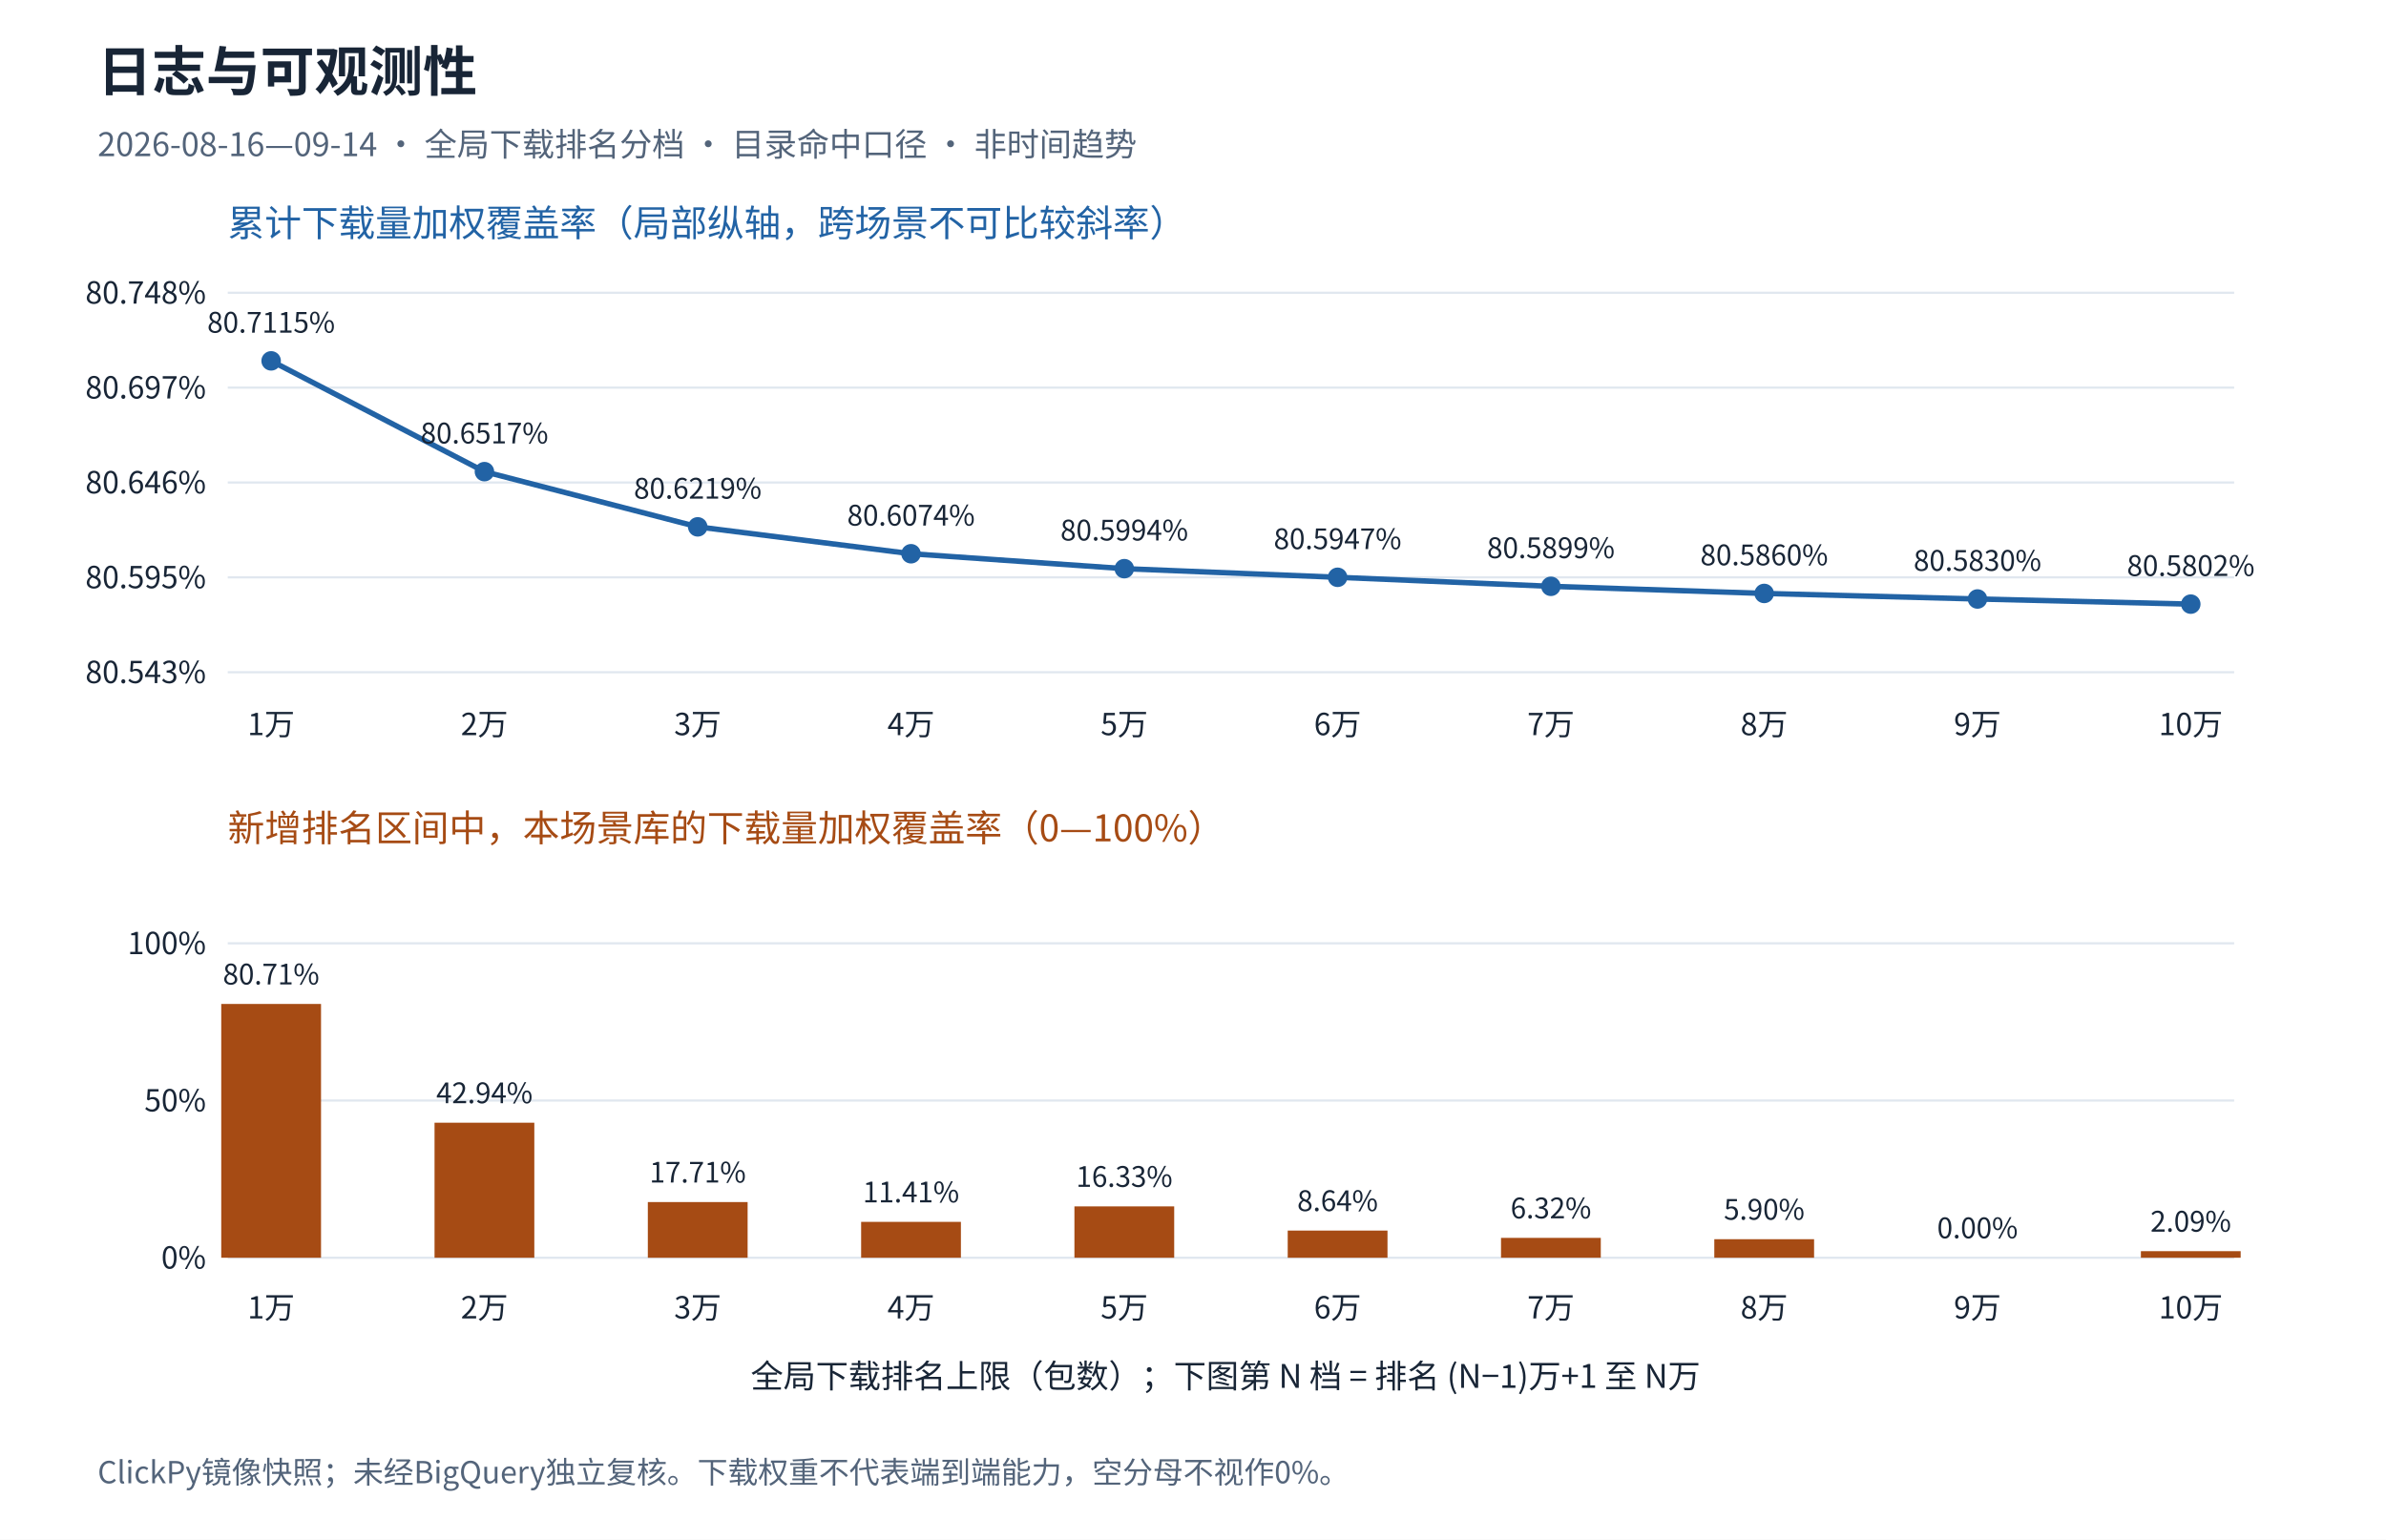
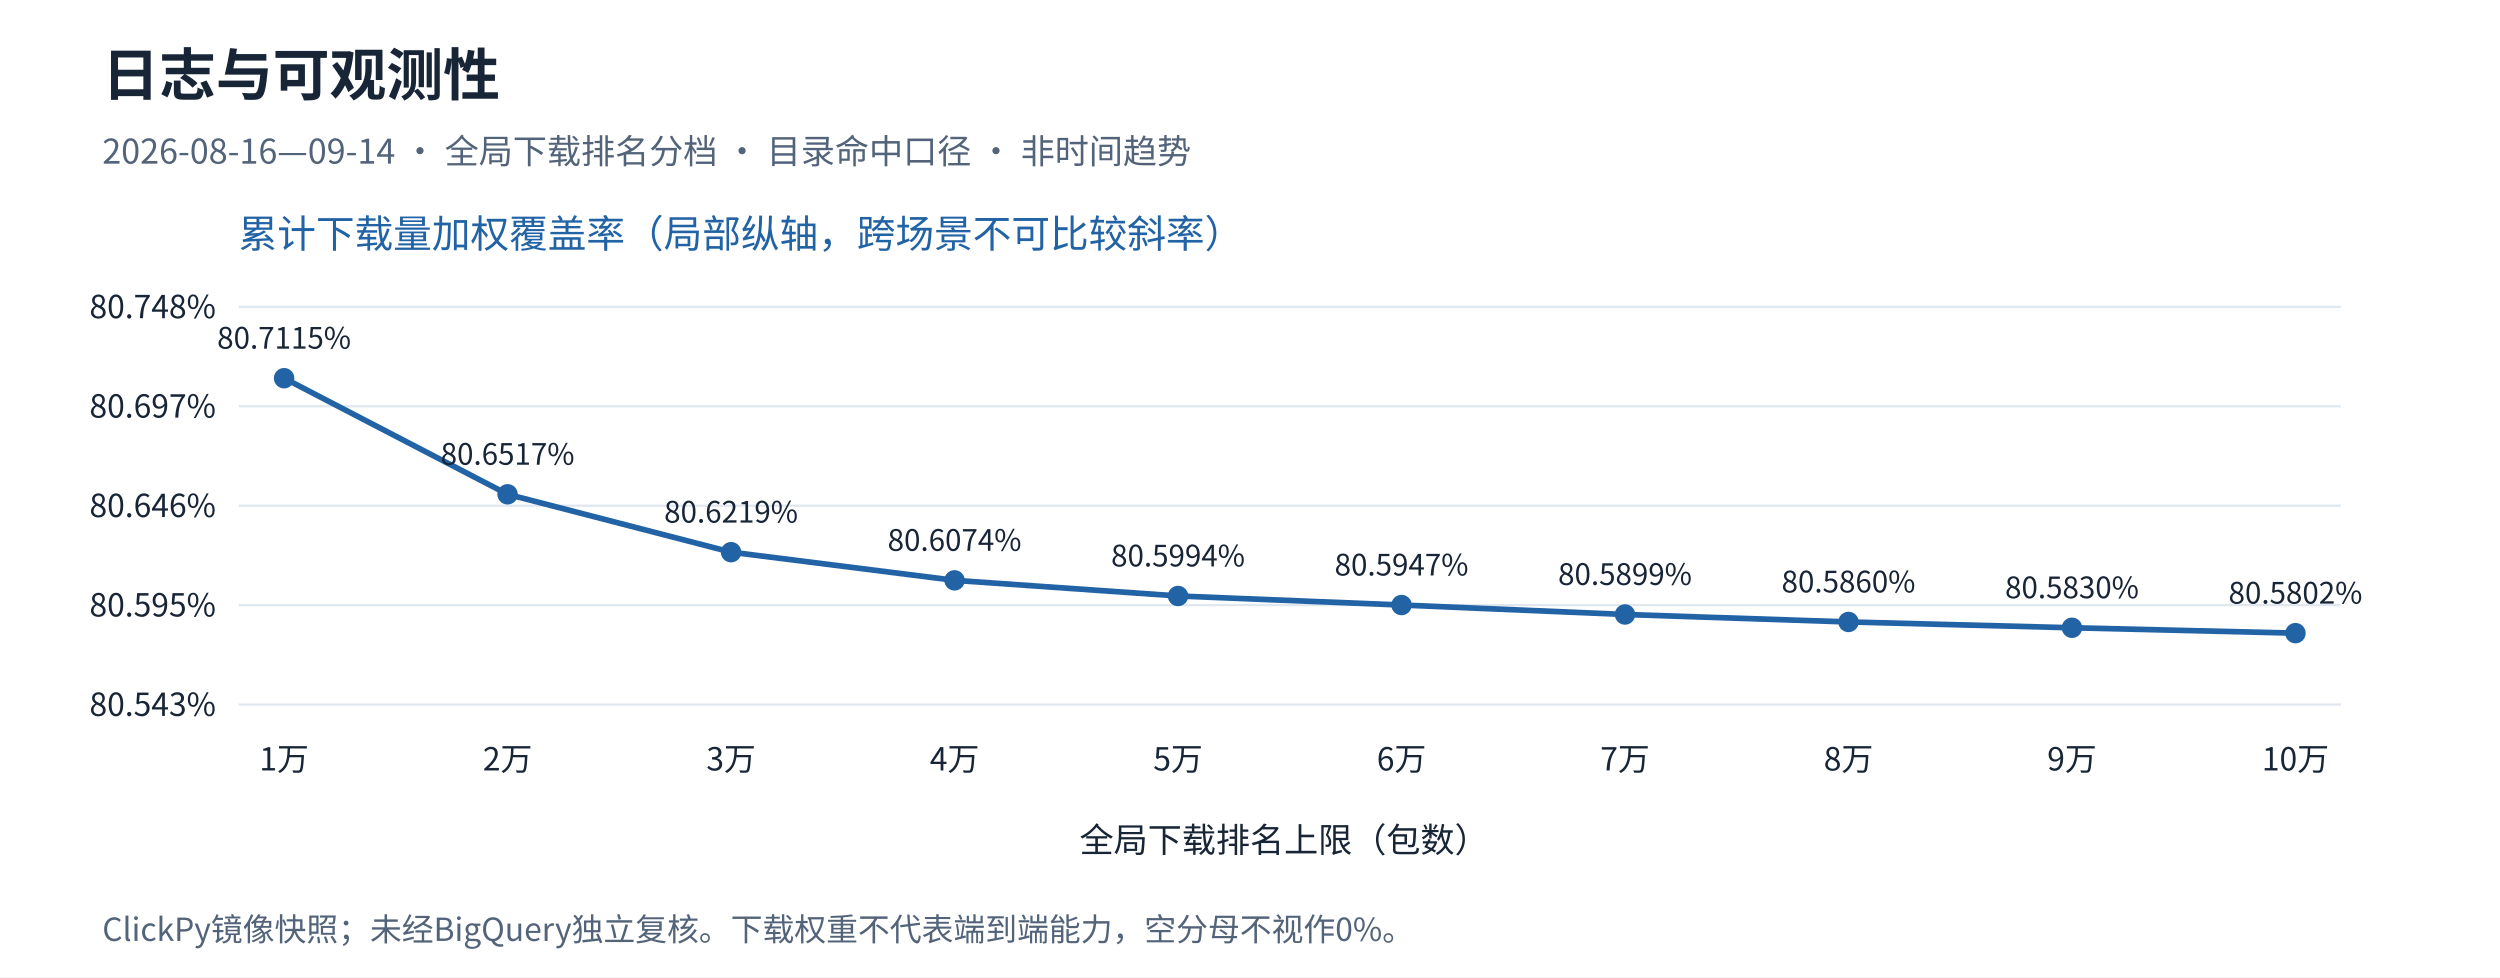
- <svg xmlns="http://www.w3.org/2000/svg" width="1100" height="710" viewBox="0 0 1100 710" role="img" aria-labelledby="title desc">
-   <rect width="1100" height="710" fill="white" />
+ <svg xmlns="http://www.w3.org/2000/svg" width="1100" height="430" viewBox="0 0 1100 430" role="img" aria-labelledby="title desc">
+   <rect width="1100" height="430" fill="white" />
  <g font-family="Microsoft YaHei, Noto Sans CJK SC, sans-serif" fill="#182536">
    <text x="45" y="42" font-size="25" font-weight="700">日志与可观测性</text>
    <text x="45" y="72" font-size="15" fill="#53647a">2026-08-16—09-14 · 全局下载排名分档 · 目录命中口径 · 非时间趋势</text>
    <text x="105" y="109" font-size="17" fill="#2263a5">累计下载量加权覆盖率（局部纵轴，跨场景不可比较斜率）</text>
    <path d="M105,310H1030" stroke="#e0e7ef" />
    <text x="95" y="315" text-anchor="end" font-size="14">80.543%</text>
    <path d="M105,266.25H1030" stroke="#e0e7ef" />
    <text x="95" y="271.25" text-anchor="end" font-size="14">80.595%</text>
    <path d="M105,222.5H1030" stroke="#e0e7ef" />
    <text x="95" y="227.5" text-anchor="end" font-size="14">80.646%</text>
    <path d="M105,178.75H1030" stroke="#e0e7ef" />
    <text x="95" y="183.75" text-anchor="end" font-size="14">80.697%</text>
    <path d="M105,135H1030" stroke="#e0e7ef" />
    <text x="95" y="140" text-anchor="end" font-size="14">80.748%</text>
    <polyline points="125,166.41 223.333,217.493 321.667,242.956 420,255.358 518.333,262.236 616.667,266.215 715,270.375 813.333,273.661 911.667,276.221 1010,278.59" fill="none" stroke="#2263a5" stroke-width="2.5" />
    <circle cx="125" cy="166.41" r="4.5" fill="#2263a5" />
    <text x="125" y="153.41" text-anchor="middle" font-size="13">80.7115%</text>
    <circle cx="223.333" cy="217.493" r="4.5" fill="#2263a5" />
    <text x="223.333" y="204.493" text-anchor="middle" font-size="13">80.6517%</text>
    <circle cx="321.667" cy="242.956" r="4.5" fill="#2263a5" />
    <text x="321.667" y="229.956" text-anchor="middle" font-size="13">80.6219%</text>
    <circle cx="420" cy="255.358" r="4.5" fill="#2263a5" />
    <text x="420" y="242.358" text-anchor="middle" font-size="13">80.6074%</text>
    <circle cx="518.333" cy="262.236" r="4.5" fill="#2263a5" />
    <text x="518.333" y="249.236" text-anchor="middle" font-size="13">80.5994%</text>
    <circle cx="616.667" cy="266.215" r="4.5" fill="#2263a5" />
    <text x="616.667" y="253.215" text-anchor="middle" font-size="13">80.5947%</text>
    <circle cx="715" cy="270.375" r="4.5" fill="#2263a5" />
    <text x="715" y="257.375" text-anchor="middle" font-size="13">80.5899%</text>
    <circle cx="813.333" cy="273.661" r="4.5" fill="#2263a5" />
    <text x="813.333" y="260.661" text-anchor="middle" font-size="13">80.5860%</text>
    <circle cx="911.667" cy="276.221" r="4.5" fill="#2263a5" />
    <text x="911.667" y="263.221" text-anchor="middle" font-size="13">80.5830%</text>
    <circle cx="1010" cy="278.59" r="4.5" fill="#2263a5" />
    <text x="1010" y="265.59" text-anchor="middle" font-size="13">80.5802%</text>
-     <text x="105" y="388" font-size="17" fill="#a64b14">新增排名区间中，本场景库的下载量加权覆盖率（0—100%）</text>
-     <path d="M105,580H1030" stroke="#e0e7ef" />
-     <text x="95" y="585" text-anchor="end" font-size="14">0%</text>
-     <path d="M105,507.5H1030" stroke="#e0e7ef" />
-     <text x="95" y="512.5" text-anchor="end" font-size="14">50%</text>
-     <path d="M105,435H1030" stroke="#e0e7ef" />
-     <text x="95" y="440" text-anchor="end" font-size="14">100%</text>
-     <rect x="102" y="462.968" width="46" height="117.032" fill="#a64b14" />
-     <text x="125" y="453.968" text-anchor="middle" font-size="13">80.71%</text>
-     <text x="125" y="608" text-anchor="middle" font-size="14">1万</text>
    <text x="125" y="339" text-anchor="middle" font-size="14">1万</text>
-     <rect x="200.333" y="517.731" width="46" height="62.269" fill="#a64b14" />
-     <text x="223.333" y="508.731" text-anchor="middle" font-size="13">42.94%</text>
-     <text x="223.333" y="608" text-anchor="middle" font-size="14">2万</text>
    <text x="223.333" y="339" text-anchor="middle" font-size="14">2万</text>
-     <rect x="298.667" y="554.323" width="46" height="25.677" fill="#a64b14" />
-     <text x="321.667" y="545.323" text-anchor="middle" font-size="13">17.71%</text>
-     <text x="321.667" y="608" text-anchor="middle" font-size="14">3万</text>
    <text x="321.667" y="339" text-anchor="middle" font-size="14">3万</text>
-     <rect x="397" y="563.454" width="46" height="16.546" fill="#a64b14" />
-     <text x="420" y="554.454" text-anchor="middle" font-size="13">11.41%</text>
-     <text x="420" y="608" text-anchor="middle" font-size="14">4万</text>
    <text x="420" y="339" text-anchor="middle" font-size="14">4万</text>
-     <rect x="495.333" y="556.316" width="46" height="23.684" fill="#a64b14" />
-     <text x="518.333" y="547.316" text-anchor="middle" font-size="13">16.33%</text>
-     <text x="518.333" y="608" text-anchor="middle" font-size="14">5万</text>
    <text x="518.333" y="339" text-anchor="middle" font-size="14">5万</text>
-     <rect x="593.667" y="567.471" width="46" height="12.529" fill="#a64b14" />
-     <text x="616.667" y="558.471" text-anchor="middle" font-size="13">8.64%</text>
-     <text x="616.667" y="608" text-anchor="middle" font-size="14">6万</text>
    <text x="616.667" y="339" text-anchor="middle" font-size="14">6万</text>
-     <rect x="692" y="570.838" width="46" height="9.162" fill="#a64b14" />
-     <text x="715" y="561.838" text-anchor="middle" font-size="13">6.32%</text>
-     <text x="715" y="608" text-anchor="middle" font-size="14">7万</text>
    <text x="715" y="339" text-anchor="middle" font-size="14">7万</text>
-     <rect x="790.333" y="571.45" width="46" height="8.55" fill="#a64b14" />
-     <text x="813.333" y="562.45" text-anchor="middle" font-size="13">5.90%</text>
-     <text x="813.333" y="608" text-anchor="middle" font-size="14">8万</text>
    <text x="813.333" y="339" text-anchor="middle" font-size="14">8万</text>
-     <rect x="888.667" y="580" width="46" height="0" fill="#a64b14" />
-     <text x="911.667" y="571" text-anchor="middle" font-size="13">0.00%</text>
-     <text x="911.667" y="608" text-anchor="middle" font-size="14">9万</text>
    <text x="911.667" y="339" text-anchor="middle" font-size="14">9万</text>
-     <rect x="987" y="576.969" width="46" height="3.031" fill="#a64b14" />
-     <text x="1010" y="567.969" text-anchor="middle" font-size="13">2.09%</text>
-     <text x="1010" y="608" text-anchor="middle" font-size="14">10万</text>
    <text x="1010" y="339" text-anchor="middle" font-size="14">10万</text>
-     <text x="565" y="640" text-anchor="middle" font-size="15">全局下载排名上限（包数）；下图第 N 档 = 排名 (N−1)万+1 至 N万</text>
-     <text x="45" y="684" font-size="14" fill="#53647a">ClickPy镜像快照；未经BigQuery独立复核。下载权重不代表端到端能力，空分母不视作0%。</text>
+     <text x="565" y="375" text-anchor="middle" font-size="15">全局下载排名上限（包数）</text>
+     <text x="45" y="414" font-size="14" fill="#53647a">ClickPy镜像快照；未经BigQuery独立复核。下载权重不代表端到端能力，空分母不视作0%。</text>
  </g>
</svg>
